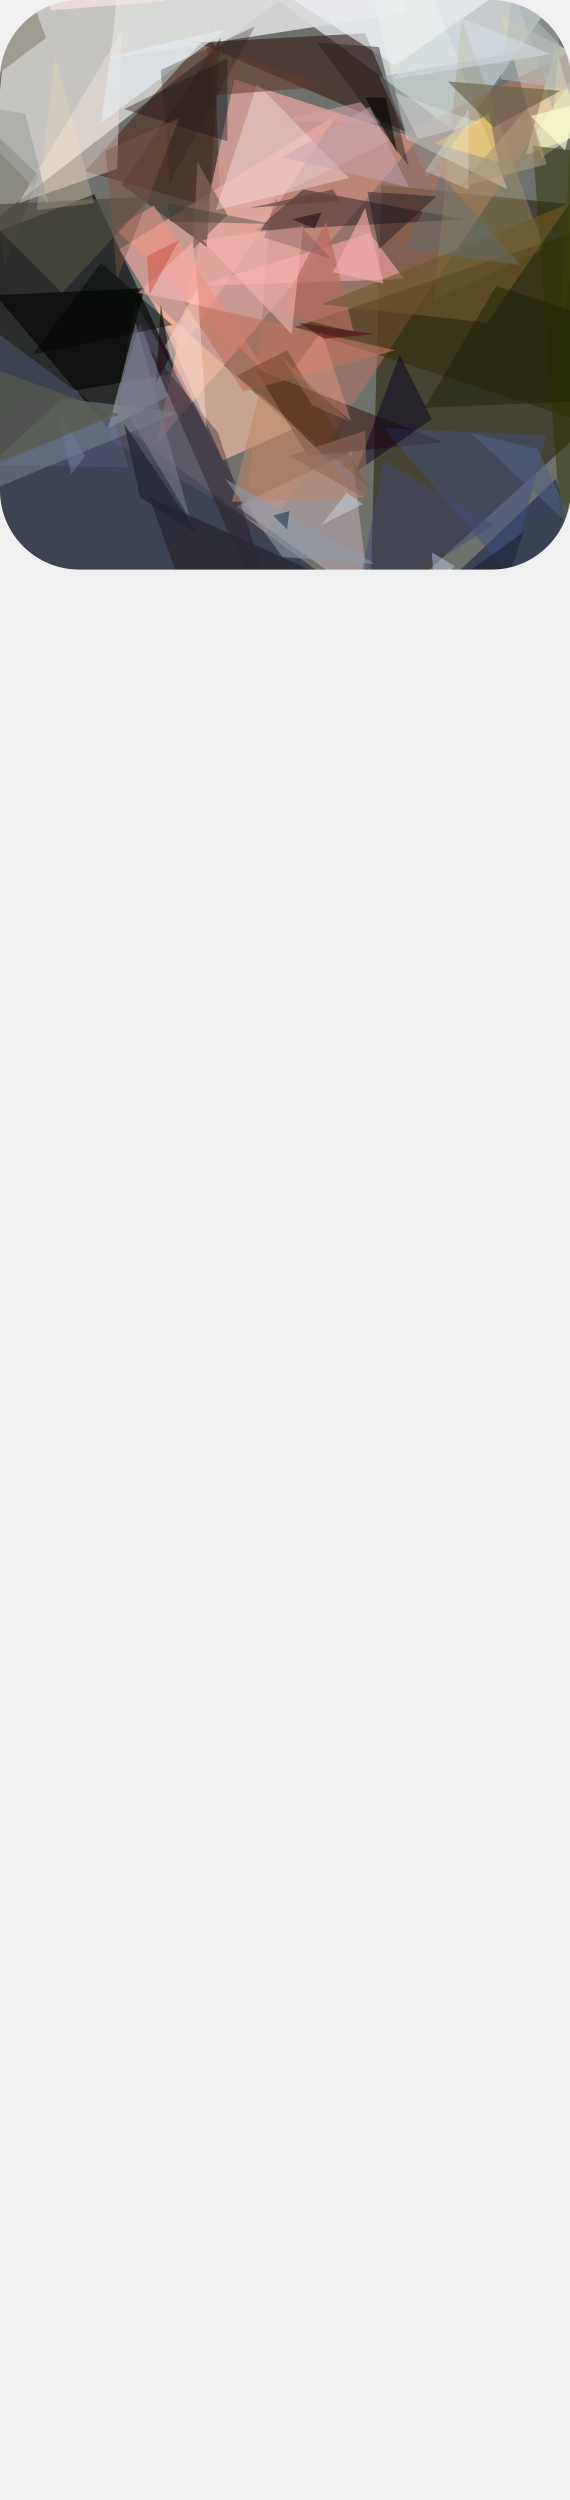
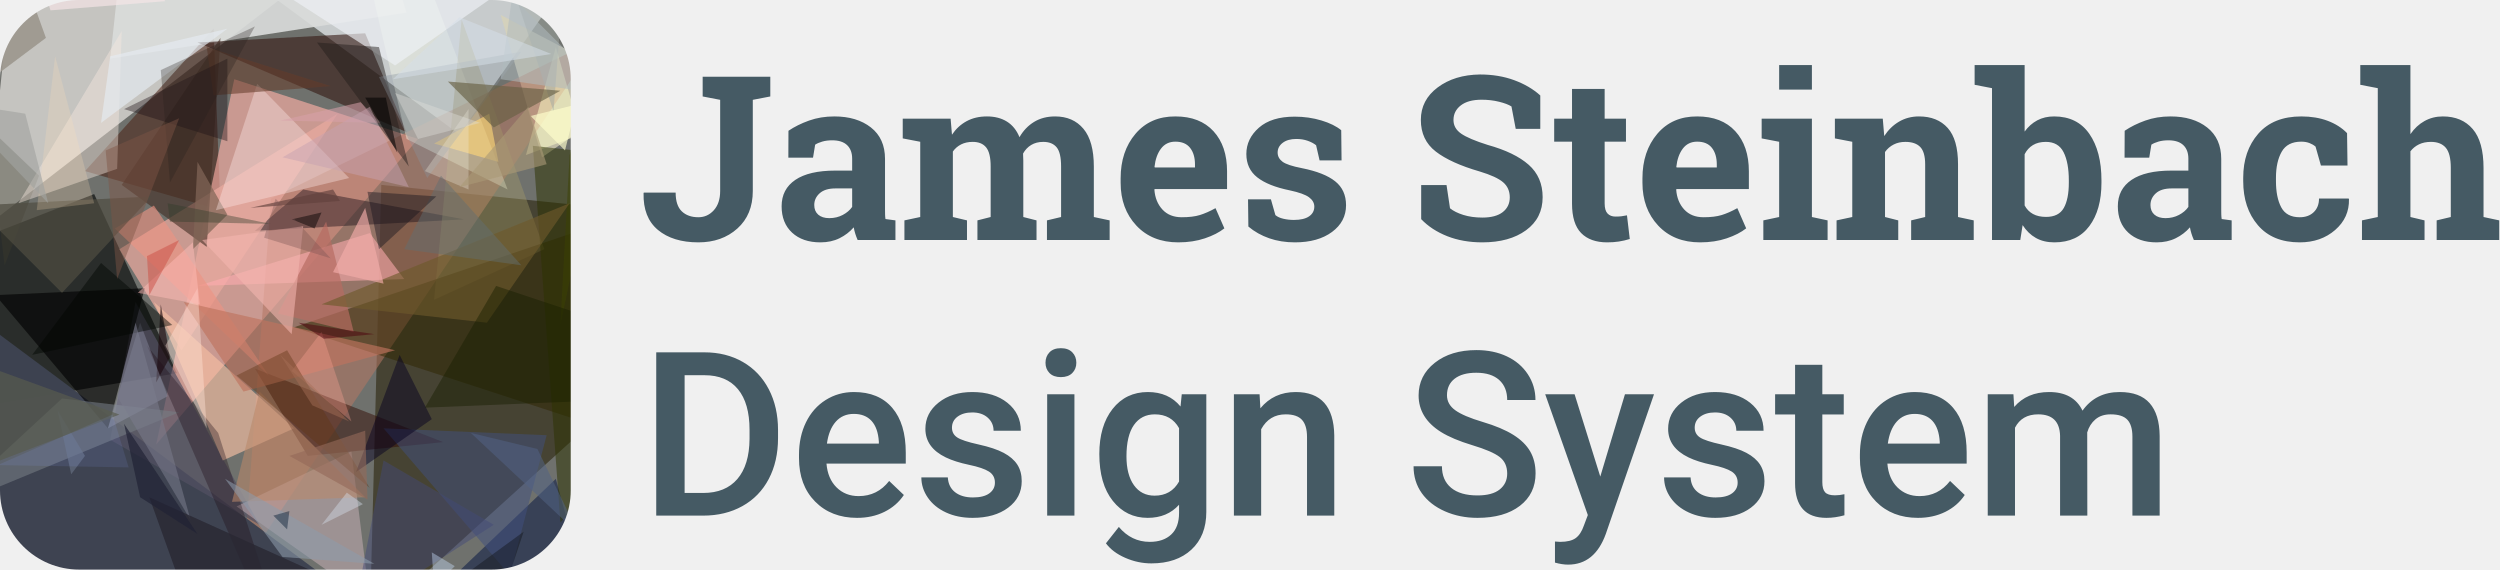
- <svg xmlns="http://www.w3.org/2000/svg" xmlns:xlink="http://www.w3.org/1999/xlink" viewBox="0 0 496 2177">
+ <svg xmlns="http://www.w3.org/2000/svg" xmlns:xlink="http://www.w3.org/1999/xlink" width="2177" height="496">
  <defs>
    <rect id="a" x="0" y="0" width="497" height="496" rx="69" />
  </defs>
  <g fill="none" fill-rule="evenodd">
    <path d="M608.172 211.05c13.672 0 24.984-4.02 33.935-12.06 8.952-8.04 13.428-18.929 13.428-32.666V86.93L670.77 84V66.812h-58.887V84l15.234 2.93v79.394c0 7.097-1.839 12.68-5.517 16.748-3.679 4.07-8.155 6.104-13.428 6.104-6.055 0-10.873-1.71-14.453-5.127-3.581-3.418-5.371-8.87-5.371-16.358h-27.735l-.195.586c-.326 14.063 3.841 24.707 12.5 31.934 8.659 7.226 20.41 10.84 35.254 10.84zm106.25 0c6.25 0 11.8-1.204 16.65-3.613 4.85-2.408 8.968-5.566 12.354-9.472a42.75 42.75 0 001.367 5.615 51.569 51.569 0 002.05 5.42h32.91v-17.09l-8.69-1.172a32.655 32.655 0 01-.342-4.101 202.615 202.615 0 01-.05-4.59v-43.652c0-11.85-4.084-20.98-12.255-27.393-8.17-6.413-18.799-9.62-31.885-9.62-7.942 0-15.283 1.205-22.021 3.614-6.739 2.409-12.712 5.371-17.92 8.887l-.098 23.437h21.485l1.855-11.328c1.563-1.041 3.613-1.937 6.152-2.685 2.54-.75 5.437-1.123 8.692-1.123 5.729 0 10.058 1.4 12.988 4.199 2.93 2.8 4.395 6.738 4.395 11.816v10.352h-14.551c-15.365 0-27.018 2.702-34.961 8.105-7.943 5.404-11.914 13.054-11.914 22.95 0 9.7 3.043 17.366 9.13 22.998 6.088 5.631 14.307 8.447 24.659 8.447zm7.715-21.093c-4.102 0-7.308-1.01-9.62-3.027-2.31-2.019-3.466-4.818-3.466-8.399 0-3.971 1.562-7.373 4.687-10.205s7.715-4.248 13.77-4.248h14.55v16.113c-1.953 2.8-4.687 5.127-8.203 6.983-3.515 1.855-7.421 2.783-11.718 2.783zM842.059 209v-17.09l-12.305-2.93v-57.03a19.384 19.384 0 017.178-6.202c2.897-1.465 6.266-2.197 10.107-2.197 5.208 0 9.115 1.611 11.719 4.834 2.604 3.222 3.906 8.74 3.906 16.553v44.042l-11.523 2.93V209h51.464v-17.09l-11.523-2.93v-49.414c0-.911-.033-1.806-.098-2.685a43.875 43.875 0 01-.097-3.174c1.758-3.19 4.118-5.68 7.08-7.47 2.962-1.791 6.461-2.686 10.498-2.686 5.143 0 9.017 1.562 11.62 4.687 2.605 3.125 3.907 8.692 3.907 16.7v44.042l-12.304 2.93V209h54.59v-17.09l-13.77-2.93v-43.945c0-14.713-3.011-25.667-9.033-32.861-6.023-7.194-14.242-10.791-24.659-10.791-7.03 0-13.15 1.595-18.359 4.785-5.208 3.19-9.44 7.617-12.695 13.281-2.474-6.054-6.12-10.58-10.938-13.574-4.817-2.995-10.612-4.492-17.383-4.492-6.705 0-12.614 1.383-17.724 4.15-5.11 2.767-9.359 6.69-12.744 11.768l-1.172-13.965h-41.7v17.187l15.235 2.93v65.527l-13.77 2.93V209h54.493zm183.984 2.05c8.529 0 16.26-1.171 23.193-3.515 6.934-2.344 12.582-5.24 16.944-8.691l-7.715-17.578c-4.948 2.734-9.505 4.736-13.672 6.005-4.167 1.27-9.408 1.905-15.723 1.905-7.096 0-12.711-2.246-16.845-6.738-4.135-4.493-6.462-10.222-6.983-17.188l.196-.586h63.085v-15.527c0-14.649-3.938-26.27-11.816-34.864-7.878-8.593-18.945-12.89-33.203-12.89-14.518-.065-26.09 4.98-34.717 15.137-8.626 10.156-12.94 23.079-12.94 38.77v3.905c0 15.04 4.558 27.442 13.673 37.207 9.114 9.766 21.289 14.649 36.523 14.649zm14.55-65.234h-34.96l-.293-.488c.716-6.575 2.604-11.881 5.664-15.918 3.06-4.036 7.226-6.055 12.5-6.055 5.73 0 10.01 1.807 12.842 5.42 2.832 3.614 4.248 8.448 4.248 14.502v2.54zm87.012 65.235c13.347 0 24.105-3.011 32.276-9.033 8.17-6.023 12.256-13.786 12.256-23.291 0-8.855-3.158-15.804-9.473-20.85-6.315-5.046-16.016-8.87-29.101-11.475-8.399-1.627-13.998-3.499-16.797-5.615-2.8-2.116-4.2-4.769-4.2-7.959 0-3.385 1.465-6.201 4.395-8.447 2.93-2.246 6.901-3.37 11.914-3.37 3.58 0 6.852.522 9.814 1.563 2.963 1.042 5.42 2.344 7.373 3.906l3.028 13.184h19.14l-.293-26.27c-4.166-3.45-9.912-6.282-17.236-8.496-7.324-2.213-15.088-3.32-23.29-3.32-13.477 0-23.862 3.207-31.153 9.62-7.292 6.412-10.938 14.045-10.938 22.9 0 8.593 3.174 15.38 9.522 20.361 6.347 4.98 15.739 8.74 28.174 11.28 8.203 1.757 13.834 3.775 16.894 6.054 3.06 2.279 4.59 4.98 4.59 8.105 0 3.581-1.514 6.413-4.541 8.497-3.027 2.083-7.438 3.125-13.232 3.125-3.19 0-6.25-.342-9.18-1.026-2.93-.683-5.241-1.741-6.934-3.174l-3.906-13.77h-19.922l.293 23.731c5.274 4.427 11.312 7.829 18.115 10.205 6.804 2.377 14.274 3.565 22.412 3.565zm163.184 0c15.755 0 28.45-3.516 38.086-10.547 9.635-7.031 14.453-16.634 14.453-28.809 0-11.653-4.053-21.06-12.158-28.222-8.106-7.162-20.003-12.924-35.693-17.286-10.938-3.45-18.637-6.722-23.096-9.814-4.46-3.092-6.69-7.047-6.69-11.865 0-5.209 2.133-9.457 6.397-12.744 4.264-3.288 10.303-4.932 18.115-4.932 5.339 0 10.384.586 15.137 1.758 4.752 1.172 8.366 2.539 10.84 4.101l3.71 19.532h21.387V83.12c-6.12-5.534-13.672-9.96-22.656-13.281-8.984-3.32-18.945-4.98-29.883-4.98-14.778.195-27.05 3.954-36.816 11.279-9.766 7.324-14.649 16.748-14.649 28.271 0 11.654 4.33 20.833 12.989 27.54 8.659 6.705 21.419 12.5 38.281 17.382 9.7 2.93 16.488 6.055 20.361 9.375 3.874 3.32 5.81 7.715 5.81 13.184 0 5.338-2.034 9.602-6.103 12.793-4.069 3.19-10.01 4.785-17.822 4.785-6.055 0-11.54-.765-16.455-2.295-4.915-1.53-8.805-3.467-11.67-5.81l-3.027-20.216h-22.07v29.688c6.054 6.315 13.622 11.263 22.704 14.844 9.083 3.58 19.255 5.37 30.518 5.37zm108.79 0c3.645 0 7.03-.244 10.155-.733a68.455 68.455 0 009.473-2.197l-2.441-20.605c-1.823.39-3.467.667-4.932.83-1.465.162-3.174.244-5.127.244-2.865 0-5.143-.88-6.836-2.637-1.693-1.758-2.539-4.687-2.539-8.789v-53.809h18.555v-20.02h-18.555V77.458h-28.418v25.879h-15.527v20.02h15.527v53.906c0 11.718 2.653 20.28 7.959 25.683 5.306 5.404 12.874 8.106 22.705 8.106zm80.859 0c8.528 0 16.26-1.172 23.193-3.516 6.933-2.344 12.581-5.24 16.943-8.691l-7.715-17.578c-4.948 2.734-9.505 4.736-13.671 6.005-4.167 1.27-9.408 1.905-15.723 1.905-7.097 0-12.712-2.246-16.846-6.738-4.134-4.493-6.461-10.222-6.982-17.188l.195-.586h63.086v-15.527c0-14.649-3.939-26.27-11.816-34.864-7.878-8.593-18.946-12.89-33.204-12.89-14.518-.065-26.09 4.98-34.716 15.137-8.627 10.156-12.94 23.079-12.94 38.77v3.905c0 15.04 4.557 27.442 13.672 37.207 9.115 9.766 21.29 14.649 36.524 14.649zm14.55-65.235h-34.96l-.294-.488c.717-6.575 2.605-11.881 5.664-15.918 3.06-4.036 7.227-6.055 12.5-6.055 5.73 0 10.01 1.807 12.842 5.42 2.832 3.614 4.248 8.448 4.248 14.502v2.54zm82.813-67.773V56.656h-28.516v21.387h28.516zM1591.473 209v-17.09l-13.672-2.93v-85.644h-43.75v17.187l15.234 2.93v65.527l-13.77 2.93V209h55.958zm61.523 0v-17.09l-11.523-2.93v-56.64c2.018-2.8 4.524-4.964 7.52-6.494 2.994-1.53 6.38-2.295 10.155-2.295 5.795 0 10.124 1.48 12.989 4.443 2.864 2.962 4.297 7.992 4.297 15.088v45.898l-12.207 2.93V209h54.492v-17.09l-13.672-2.93v-45.996c0-14.323-2.995-24.837-8.985-31.543-5.99-6.705-14.322-10.058-25-10.058-6.38 0-12.141 1.497-17.285 4.492-5.143 2.995-9.472 7.194-12.988 12.598l-1.27-15.137h-41.699v17.187l15.137 2.93v65.527l-13.672 2.93V209h53.711zm135.938 2.05c13.28 0 23.437-4.72 30.468-14.16 7.032-9.44 10.547-22.037 10.547-37.792v-2.051c0-16.862-3.515-30.355-10.547-40.479-7.03-10.123-17.252-15.185-30.664-15.185-5.534 0-10.433 1.14-14.697 3.418-4.264 2.278-7.926 5.534-10.986 9.765v-57.91H1719.5v17.188l15.137 2.93V209h24.61l2.05-12.988c3.125 4.883 6.966 8.61 11.523 11.181 4.558 2.572 9.929 3.858 16.114 3.858zm-7.227-22.167c-4.492 0-8.284-.847-11.377-2.54-3.092-1.692-5.517-4.166-7.275-7.421v-44.629c1.757-3.45 4.166-6.104 7.226-7.959 3.06-1.855 6.804-2.783 11.23-2.783 7.292 0 12.452 3.01 15.48 9.033 3.027 6.022 4.54 14.176 4.54 24.463v2.05c0 9.506-1.465 16.846-4.394 22.022-2.93 5.176-8.073 7.764-15.43 7.764zm96.29 22.168c6.25 0 11.8-1.205 16.65-3.613 4.85-2.41 8.968-5.567 12.353-9.473a42.75 42.75 0 001.367 5.615 51.567 51.567 0 002.051 5.42h32.91v-17.09l-8.691-1.172a32.655 32.655 0 01-.342-4.101 202.626 202.626 0 01-.049-4.59v-43.652c0-11.85-4.085-20.98-12.256-27.393-8.17-6.413-18.799-9.62-31.885-9.62-7.942 0-15.283 1.205-22.021 3.614-6.738 2.409-12.712 5.371-17.92 8.887l-.098 23.437h21.485l1.855-11.328c1.563-1.041 3.614-1.937 6.153-2.685 2.539-.75 5.436-1.123 8.691-1.123 5.73 0 10.059 1.4 12.988 4.199 2.93 2.8 4.395 6.738 4.395 11.816v10.352h-14.551c-15.365 0-27.018 2.702-34.96 8.105-7.944 5.404-11.915 13.054-11.915 22.95 0 9.7 3.044 17.366 9.13 22.998 6.088 5.631 14.308 8.447 24.66 8.447zm7.714-21.094c-4.102 0-7.308-1.01-9.62-3.027-2.31-2.019-3.466-4.818-3.466-8.399 0-3.971 1.563-7.373 4.688-10.205 3.124-2.832 7.714-4.248 13.769-4.248h14.55v16.113c-1.952 2.8-4.687 5.127-8.202 6.983-3.516 1.855-7.422 2.783-11.72 2.783zm116.894 21.094c12.305 0 22.592-3.597 30.86-10.791 8.268-7.194 12.272-16.13 12.012-26.807l-.293-.586h-25.782c0 4.948-1.53 8.903-4.59 11.865-3.06 2.963-7.128 4.444-12.207 4.444-7.682 0-13.053-2.881-16.113-8.643-3.06-5.762-4.59-13.362-4.59-22.803v-2.93c0-9.244 1.66-16.796 4.98-22.655 3.321-5.86 9.018-8.79 17.09-8.79 2.67 0 5.046.407 7.13 1.221 2.083.814 3.84 1.84 5.273 3.076l4.688 16.504h23.144l-.39-28.222c-4.493-4.623-10.124-8.204-16.895-10.743-6.771-2.539-14.42-3.808-22.95-3.808-16.21 0-28.694 5.013-37.45 15.039-8.757 10.026-13.135 22.819-13.135 38.379v2.93c0 15.624 4.264 28.417 12.793 38.378 8.528 9.961 20.67 14.942 36.425 14.942zM2111.297 209v-17.09l-12.305-2.93v-57.226a20.766 20.766 0 017.47-6.055c2.963-1.432 6.43-2.148 10.401-2.148 5.73 0 10.043 1.709 12.94 5.127 2.897 3.418 4.345 9.228 4.345 17.431v42.871l-12.304 2.93V209h54.492v-17.09l-13.672-2.93v-42.675c0-15.3-3.141-26.612-9.424-33.936-6.282-7.324-14.957-10.986-26.025-10.986-5.86 0-11.198 1.35-16.016 4.053-4.817 2.701-8.887 6.494-12.207 11.376V56.657h-43.652v17.188l15.234 2.93V188.98l-13.77 2.93V209h54.493zM612.37 449c12.826 0 24.203-2.767 34.131-8.3 9.928-5.535 17.578-13.412 22.95-23.634 5.37-10.22 8.056-22.07 8.056-35.546v-7.13c0-13.28-2.67-25.064-8.008-35.35-5.339-10.287-12.874-18.23-22.607-23.83-9.733-5.598-20.883-8.397-33.448-8.397h-41.992V449h40.918zm-.098-19.727H596.16V326.734h17.285c12.76 0 22.494 4.07 29.2 12.207 6.705 8.138 10.058 19.922 10.058 35.352v7.91c-.13 15.17-3.662 26.807-10.596 34.912-6.933 8.106-16.878 12.158-29.834 12.158zm134.082 21.68c8.79 0 16.716-1.741 23.78-5.224 7.064-3.484 12.711-8.383 16.943-14.698l-12.793-12.207c-6.836 8.79-15.69 13.184-26.562 13.184-7.748 0-14.177-2.54-19.287-7.617-5.111-5.079-8.025-11.98-8.74-20.704h69.042v-9.57c0-16.797-3.922-29.785-11.767-38.965-7.845-9.18-18.962-13.77-33.35-13.77-9.05 0-17.253 2.312-24.61 6.934-7.356 4.623-13.069 11.084-17.138 19.385-4.069 8.301-6.103 17.725-6.103 28.272v2.93c0 15.755 4.67 28.368 14.013 37.841 9.343 9.473 21.533 14.21 36.572 14.21zm18.946-64.648h-45.215c1.107-8.138 3.662-14.486 7.666-19.043 4.004-4.558 9.261-6.836 15.771-6.836 6.576 0 11.72 2.034 15.43 6.103 3.711 4.07 5.827 10.075 6.348 18.018v1.758zm81.64 64.648c12.76 0 23.08-2.946 30.957-8.838 7.878-5.892 11.817-13.59 11.817-23.095 0-5.665-1.286-10.482-3.858-14.454-2.571-3.97-6.51-7.373-11.816-10.205-5.306-2.832-12.614-5.273-21.924-7.324-9.31-2.05-15.495-4.085-18.554-6.103-3.06-2.019-4.59-4.85-4.59-8.497 0-4.036 1.644-7.259 4.931-9.667 3.288-2.41 7.536-3.614 12.744-3.614 5.6 0 10.092 1.514 13.477 4.541 3.385 3.028 5.078 6.82 5.078 11.377h23.73c0-9.96-3.89-18.066-11.67-24.316-7.78-6.25-17.984-9.375-30.615-9.375-11.849 0-21.614 3.06-29.296 9.18-7.683 6.12-11.524 13.736-11.524 22.851 0 10.872 5.925 19.173 17.774 24.902 5.403 2.605 12.141 4.753 20.214 6.446 8.073 1.692 13.851 3.646 17.334 5.86 3.483 2.213 5.225 5.435 5.225 9.667 0 3.841-1.628 6.95-4.883 9.326-3.255 2.377-8.008 3.565-14.258 3.565-6.445 0-11.62-1.514-15.527-4.541-3.906-3.028-6.022-7.34-6.348-12.94h-23.047c0 6.315 1.889 12.207 5.665 17.676 3.776 5.469 9.049 9.766 15.82 12.89 6.77 3.126 14.486 4.688 23.144 4.688zm76.856-122.558c4.297 0 7.617-1.189 9.96-3.565 2.345-2.376 3.516-5.355 3.516-8.935 0-3.646-1.171-6.674-3.515-9.082-2.344-2.41-5.664-3.614-9.961-3.614-4.297 0-7.601 1.205-9.912 3.613-2.311 2.41-3.467 5.437-3.467 9.083 0 3.58 1.156 6.559 3.467 8.935 2.311 2.376 5.615 3.565 9.912 3.565zM935.613 449V343.336h-23.73V449h23.73zm66.992 41.602c14.649 0 26.286-4.004 34.913-12.012 8.626-8.008 12.939-18.945 12.939-32.813V343.336h-21.387l-1.074 10.644c-6.901-8.398-16.374-12.597-28.418-12.597-12.76 0-22.998 4.899-30.713 14.697-7.715 9.798-11.572 22.9-11.572 39.307 0 17.383 3.922 30.99 11.768 40.82 7.845 9.83 17.952 14.746 30.322 14.746 11.393 0 20.508-3.808 27.344-11.426v7.13c0 8.267-2.28 14.534-6.836 18.798-4.558 4.264-10.775 6.397-18.653 6.397-10.677 0-19.661-4.33-26.953-12.989l-11.23 14.258c3.84 5.208 9.456 9.424 16.845 12.647 7.39 3.222 14.958 4.834 22.705 4.834zm2.832-58.985c-7.682 0-13.688-3.043-18.017-9.13-4.33-6.088-6.494-14.438-6.494-25.05 0-12.044 2.164-21.158 6.494-27.343 4.33-6.185 10.4-9.278 18.213-9.278 9.57 0 16.601 4.004 21.094 12.012v46.485c-4.623 8.203-11.72 12.304-21.29 12.304zM1098.211 449v-75.195c4.687-8.66 11.816-12.989 21.387-12.989 6.575 0 11.312 1.612 14.209 4.834 2.897 3.223 4.345 8.187 4.345 14.893V449h23.73v-69.824c-.39-25.196-11.588-37.793-33.593-37.793-12.695 0-22.95 4.72-30.762 14.16l-.683-12.207h-22.364V449h23.73zm188.379 1.953c15.56 0 27.88-3.5 36.963-10.498 9.082-6.999 13.623-16.422 13.623-28.271 0-7.292-1.563-13.656-4.688-19.092-3.125-5.436-8.04-10.254-14.746-14.453-6.706-4.2-15.592-7.943-26.66-11.23-11.068-3.289-19.01-6.674-23.828-10.157-4.818-3.483-7.227-7.829-7.227-13.037 0-6.185 2.23-11.003 6.69-14.453 4.46-3.45 10.726-5.176 18.799-5.176 8.658 0 15.315 2.1 19.97 6.299 4.655 4.199 6.983 10.01 6.983 17.431h24.61c0-8.203-2.214-15.673-6.641-22.412-4.428-6.738-10.515-11.93-18.262-15.576-7.748-3.646-16.57-5.469-26.465-5.469-14.909 0-27.035 3.711-36.377 11.133-9.342 7.422-14.014 16.862-14.014 28.32 0 13.086 6.478 23.698 19.434 31.836 6.77 4.232 15.885 8.073 27.344 11.524 11.458 3.45 19.384 6.868 23.779 10.254 4.394 3.385 6.592 8.203 6.592 14.453 0 5.73-2.165 10.335-6.494 13.818-4.33 3.483-10.791 5.225-19.385 5.225-9.961 0-17.61-2.214-22.95-6.64-5.338-4.428-8.007-10.678-8.007-18.75h-24.707c0 8.919 2.392 16.731 7.178 23.437 4.785 6.705 11.49 11.963 20.117 15.771 8.626 3.809 18.082 5.713 28.369 5.713zm78.906 40.723c15.43 0 26.367-8.887 32.813-26.66l41.992-121.68h-25.293l-21.485 71.68-22.363-71.68h-25.586l37.11 105.176-3.418 9.082c-1.758 5.143-4.15 8.805-7.178 10.986-3.027 2.181-7.536 3.272-13.525 3.272l-4.493-.293v18.359c4.167 1.172 7.976 1.758 11.426 1.758zm128.223-40.723c12.76 0 23.08-2.946 30.957-8.838 7.877-5.892 11.816-13.59 11.816-23.095 0-5.665-1.286-10.482-3.857-14.454-2.572-3.97-6.51-7.373-11.817-10.205-5.306-2.832-12.614-5.273-21.923-7.324-9.31-2.05-15.495-4.085-18.555-6.103-3.06-2.019-4.59-4.85-4.59-8.497 0-4.036 1.644-7.259 4.932-9.667 3.287-2.41 7.535-3.614 12.744-3.614 5.599 0 10.09 1.514 13.476 4.541 3.386 3.028 5.078 6.82 5.078 11.377h23.73c0-9.96-3.889-18.066-11.669-24.316-7.78-6.25-17.985-9.375-30.615-9.375-11.85 0-21.615 3.06-29.297 9.18-7.682 6.12-11.524 13.736-11.524 22.851 0 10.872 5.925 19.173 17.774 24.902 5.404 2.605 12.142 4.753 20.215 6.446 8.073 1.692 13.85 3.646 17.334 5.86 3.483 2.213 5.224 5.435 5.224 9.667 0 3.841-1.627 6.95-4.882 9.326-3.256 2.377-8.008 3.565-14.258 3.565-6.446 0-11.621-1.514-15.528-4.541-3.906-3.028-6.022-7.34-6.347-12.94h-23.047c0 6.315 1.888 12.207 5.664 17.676 3.776 5.469 9.05 9.766 15.82 12.89 6.771 3.126 14.486 4.688 23.145 4.688zm96.777 0c5.013 0 10.221-.749 15.625-2.246v-18.36c-2.8.652-5.566.977-8.3.977-4.102 0-6.95-.895-8.546-2.685-1.595-1.79-2.392-4.704-2.392-8.74v-58.985h18.652v-17.578h-18.652v-25.684h-23.73v25.684h-17.383v17.578h17.382v59.863c0 20.118 9.115 30.176 27.344 30.176zm79.688 0c8.789 0 16.715-1.741 23.779-5.224 7.064-3.484 12.711-8.383 16.943-14.698l-12.793-12.207c-6.836 8.79-15.69 13.184-26.562 13.184-7.748 0-14.177-2.54-19.287-7.617-5.111-5.079-8.024-11.98-8.74-20.704h69.042v-9.57c0-16.797-3.922-29.785-11.767-38.965-7.845-9.18-18.962-13.77-33.35-13.77-9.05 0-17.252 2.312-24.61 6.934-7.356 4.623-13.069 11.084-17.138 19.385-4.069 8.301-6.103 17.725-6.103 28.272v2.93c0 15.755 4.67 28.368 14.013 37.841 9.343 9.473 21.534 14.21 36.573 14.21zm18.945-64.648h-45.215c1.107-8.138 3.662-14.486 7.666-19.043 4.004-4.558 9.261-6.836 15.772-6.836 6.575 0 11.718 2.034 15.43 6.103 3.71 4.07 5.826 10.075 6.347 18.018v1.758zM1754.656 449v-76.563c3.972-7.747 10.71-11.62 20.215-11.62 12.37 0 18.718 6.217 19.043 18.652V449h23.73l-.097-72.46c1.367-4.688 3.76-8.48 7.178-11.378 3.418-2.897 7.828-4.346 13.232-4.346 6.77 0 11.621 1.563 14.55 4.688 2.93 3.125 4.395 8.04 4.395 14.746V449h23.73v-69.434c-.13-12.565-3.043-22.07-8.74-28.515-5.696-6.446-14.371-9.668-26.025-9.668-13.932 0-24.74 5.403-32.422 16.21-5.208-10.807-14.876-16.21-29.004-16.21-12.89 0-23.046 4.33-30.468 12.988l-.684-11.035h-22.363V449h23.73z" fill="#455A64" fill-rule="nonzero" />
    <mask id="b" fill="#fff">
      <use xlink:href="#a" />
    </mask>
    <g mask="url(#b)" fill-rule="nonzero">
      <path fill="#6F716D" d="M0-9h512v512H0z" />
      <path fill-opacity=".77" fill="#DFDCD9" d="M-12 197L278-27 28-197z" />
      <path fill-opacity=".67" fill="#F2F7FA" d="M232-7l168 124 94-134z" />
      <path fill-opacity=".76" fill="#D7D2B7" d="M472 137L436 13l122 64z" />
      <path fill-opacity=".55" fill="#261D05" d="M322 543l10-382 370 38z" />
      <path fill-opacity=".53" fill="#481F11" d="M192 183L74 149 186 25z" />
      <path fill-opacity=".69" fill="#0C0F0D" d="M82 169l-766 298 838-142z" />
      <path fill-opacity=".63" fill="#FDB1A7" d="M364 121L136 387l68-318z" />
      <path fill-opacity=".56" fill="#B37662" d="M212 493l24-320L522 33z" />
      <path fill-opacity=".43" fill="#190C15" d="M222 201l42-36 140 26z" />
      <path fill-opacity=".98" fill="#3E4351" d="M292 509L-68 241l56 506z" />
      <path fill-opacity=".91" fill="#D9DBDA" d="M166-597L96 51l258-40z" />
      <path fill-opacity=".74" fill="#E8A99E" d="M158 305L294 99 104 217z" />
      <path fill-opacity=".61" fill="#361B16" d="M318 29l36 86-182-78z" />
      <path fill-opacity=".7" fill="#535063" d="M118 263l108 194-130-74z" />
      <path fill-opacity=".43" fill="#F5F9E8" d="M242-357l200 522-88-44z" />
      <path fill-opacity=".66" fill="#F4BDA2" d="M256 373l-62 28-60-138z" />
      <path fill-opacity=".46" fill="#D3BABF" d="M306 393l16 130-116-82z" />
      <path fill-opacity=".57" fill="#FFACAF" d="M172 249l180-6-30-40z" />
      <path fill-opacity=".42" fill="#3D3B2B" d="M4 231l30-78-44-42z" />
      <path fill-opacity=".6" fill="#432D23" d="M106 161l86-128-12 182z" />
      <path fill-opacity=".43" fill="#F7E8DF" d="M102 147l-86 30 90-150z" />
      <path fill-opacity=".38" fill="#A69D67" d="M474 217l-96 44 24-244z" />
      <path fill-opacity=".48" fill="#310900" d="M268 397l118-12-164-64z" />
      <path fill-opacity=".61" fill="#000" d="M-4 257l98 116 32-122z" />
      <path fill-opacity=".51" fill="#051442" d="M518 541l-120-42 86-82z" />
      <path fill-opacity=".51" fill="#302700" d="M256 285l496 162-236-250z" />
      <path fill-opacity=".58" fill="#757C83" d="M54 347l102 12-208 86z" />
      <path fill-opacity=".72" fill="#816656" d="M198 187l-30 30 4-76z" />
      <path fill-opacity=".62" fill="#FFD777" d="M434 141l-56-16 48-26z" />
      <path fill-opacity=".51" fill="#FFFFC8" d="M484 41l22 76-48 18z" />
      <path fill-opacity=".5" fill="#415080" d="M476 379l-32 122-110-128z" />
      <path fill-opacity=".36" fill="#FFEDEC" d="M304 155l-116 28 36-110z" />
      <path fill-opacity=".34" fill="#192C00" d="M504 59l110-18-158-86z" />
      <path fill-opacity=".69" fill="#B76B61" d="M308 289l-66-16 42-80z" />
      <path fill-opacity=".55" fill="#D7A1A9" d="M314 89l-70 16 88 2z" />
      <path fill-opacity=".62" fill="#ED9383" d="M100 199l34-20 100 148z" />
      <path fill-opacity=".66" fill="#EDF1F5" d="M450-17L344 57 254-1z" />
      <path fill-opacity=".5" fill="#2C3200" d="M464 127l294 32-270 296z" />
      <path fill-opacity=".65" fill="#BF735E" d="M212 341l-52-78 184 42z" />
      <path fill-opacity=".5" fill="#3C4302" d="M496 135l-8 148L546 5z" />
      <path fill-opacity=".62" fill="#1C0B10" d="M148 311l-8-46-4 68z" />
      <path fill-opacity=".47" fill="#241D1B" d="M356 145L276 37l54 4z" />
      <path fill-opacity=".5" fill="#A0A9A2" d="M442-25l48 18-8 104z" />
      <path fill-opacity=".71" fill="#4F4C41" d="M132 171l-154 8 76 76z" />
      <path fill-opacity=".36" fill="#8995A0" d="M454 45L330 67l42 88z" />
      <path fill-opacity=".56" fill="#643B2A" d="M180 41l108 34-102 8z" />
      <path fill-opacity=".33" fill="#1D0B13" d="M128 301l142 326-80-250z" />
      <path fill-opacity=".91" fill="#9C968E" d="M-8 69l-4-180L40 33z" />
      <path fill-opacity=".31" fill="#A9ADC5" d="M122 281l-28 92 52-28z" />
      <path fill-opacity=".39" fill="#1B0F12" d="M108 95l90 28V51z" />
      <path fill-opacity=".33" fill="#FFA695" d="M280 289l-26 34 52 44z" />
      <path fill-opacity=".63" fill="#6E592C" d="M496 177l-216 88 144 16z" />
      <path fill-opacity=".48" fill="#050220" d="M310 411l38-102 28 56z" />
      <path fill-opacity=".65" fill="#F3ACA9" d="M318 181l-28 56 44 10z" />
      <path fill-opacity=".45" fill="#010501" d="M150 283l-62-54-60 80z" />
      <path fill-opacity=".57" fill="#B9876A" d="M318 433l-92-92-24 96z" />
      <path fill-opacity=".48" fill="#C7D6F5" d="M496 457l26 92 100 14z" />
      <path fill-opacity=".54" fill="#7B7C8D" d="M102 345l16-64 48 172z" />
      <path fill-opacity=".31" fill="#EEECDF" d="M408 95l-38 54 38 16z" />
      <path fill-opacity=".4" fill="#613616" d="M322 425l-116-98 44-22z" />
      <path fill-opacity=".57" fill="#F4B7AF" d="M176 209l88-12-10 94z" />
      <path fill-opacity=".64" fill="#685F44" d="M430 111l58-32-98-8z" />
      <path fill-opacity=".66" fill="#E4EBF1" d="M88 107l110-82L96 49z" />
      <path fill-opacity=".65" fill="#FFFFCD" d="M492 131l-30-30 40-10z" />
      <path fill-opacity=".81" fill="#292833" d="M130 433l28 78 140-2z" />
      <path fill-opacity=".47" fill="#627072" d="M384 153l70 78-102-14z" />
      <path fill-opacity=".38" fill="#2E3A29" d="M146 177l2 16 88 2z" />
      <path fill-opacity=".55" fill="#AFB9BD" d="M446-3l86 86-96-14z" />
      <path fill-opacity=".43" fill="#17131D" d="M320 167l60 4-50 46z" />
      <path fill-opacity=".47" fill="#424A77" d="M334 401l96 56-122 78z" />
      <path fill-opacity=".49" fill="#C7A1AF" d="M356 163l-34-70-76 44z" />
      <path fill-opacity=".61" fill="#936959" d="M318 375l2 60-68-38z" />
      <path fill-opacity=".42" fill="#0F1117" d="M440 511l16-48-52 38z" />
      <path fill-opacity=".4" fill="#DFE0DB" d="M344 81l20 40 54-14z" />
      <path fill-opacity=".65" fill="#61413C" d="M290 165l6 10-78 6z" />
      <path fill-opacity=".41" fill="#FFE4D6" d="M144 301l28-50 8 122z" />
      <path fill-opacity=".61" fill="#6A7387" d="M74 397l-12 16-12-56z" />
      <path fill-opacity=".53" fill="#516284" d="M504 465l-94-88 58 14z" />
      <path fill-opacity=".42" fill="#C6D8F6" d="M378 511l-2-30 20 12z" />
      <path fill-opacity=".46" fill="#181F00" d="M432 249l-62 106 338-14z" />
      <path fill-opacity=".49" fill="#FFBCB7" d="M174 265l-54-10 48-44z" />
      <path fill-opacity=".22" fill="#FFDEB7" d="M32 183L48 49l34 128z" />
      <path fill-opacity=".52" fill="#D6DFE8" d="M400 15l-58 54 138-22z" />
      <path fill-opacity=".68" fill="#595C4E" d="M-6 321l-150 140 260-100z" />
      <path fill-opacity=".45" fill="#A76F58" d="M272 353l-28-44 60 58z" />
      <path fill-opacity=".63" fill="#A2A3A0" d="M42 177L22 99l-64-10z" />
      <path fill-opacity=".69" fill="#202234" d="M122 433l-14-64 64 96z" />
      <path fill-opacity=".5" fill="#4C000D" d="M326 291l-44 4-22-14z" />
      <path fill-opacity=".12" fill="#89A6FF" d="M98 361L-2 405l114 2z" />
      <path fill-opacity=".5" fill="#CC4E45" d="M156 209l-26 48-2-34z" />
      <path fill-opacity=".6" fill="#AA9976" d="M476 143l-76 20 60-70z" />
      <path fill-opacity=".3" fill="#271F1D" d="M140 61l82-38-74 136z" />
      <path fill-opacity=".52" fill="#120B0A" d="M254 191l20 8 6-14z" />
      <path fill-opacity=".35" fill="#755052" d="M240 173l48 52-58-18z" />
      <path fill-opacity=".57" fill="#8D9BAB" d="M196 417l50 68 80 6z" />
      <path fill-opacity=".43" fill="#D5DEE8" d="M316 439l-36 18 22-28z" />
      <path fill-opacity=".65" fill="#F7E7E8" d="M44 9l-72-218L144 1z" />
      <path fill-opacity=".45" fill="#7F5646" d="M102 243L92 131l64-28z" />
      <path fill-opacity=".55" fill="#000" d="M336 85l10 48-28-48z" />
      <path fill-opacity=".47" fill="#0F2439" d="M238 449l14-4-2 16z" />
    </g>
  </g>
</svg>
